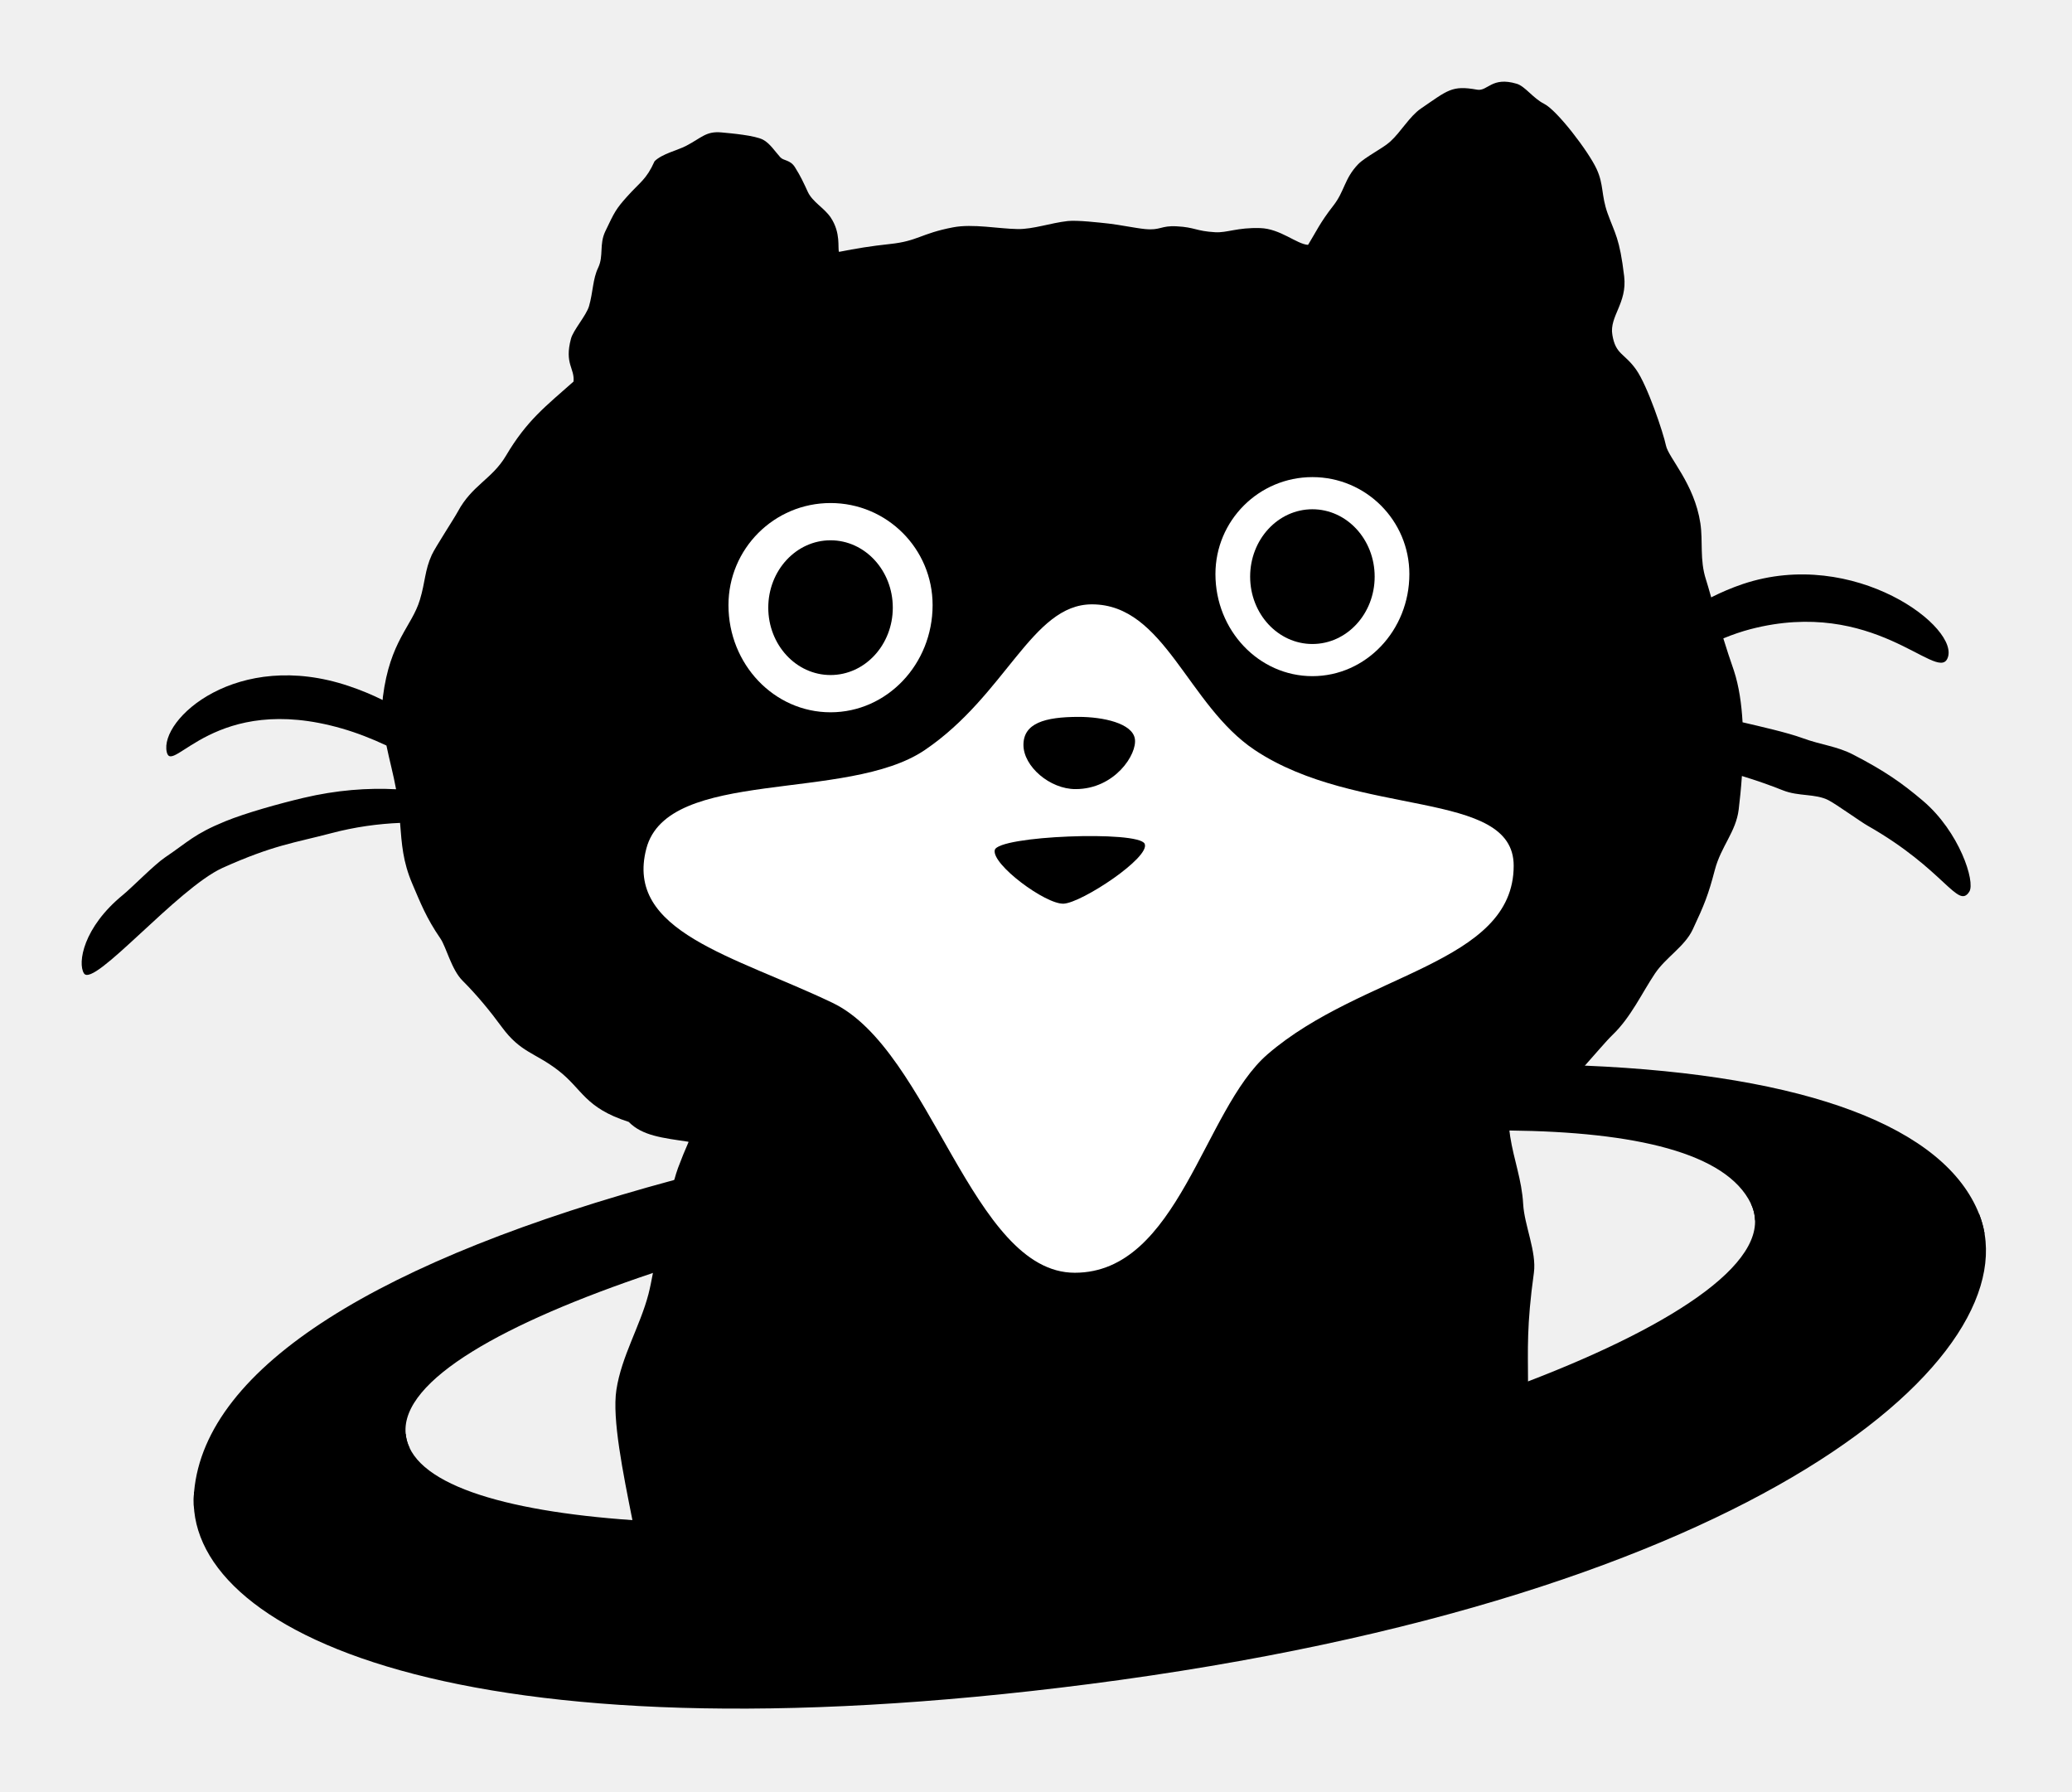
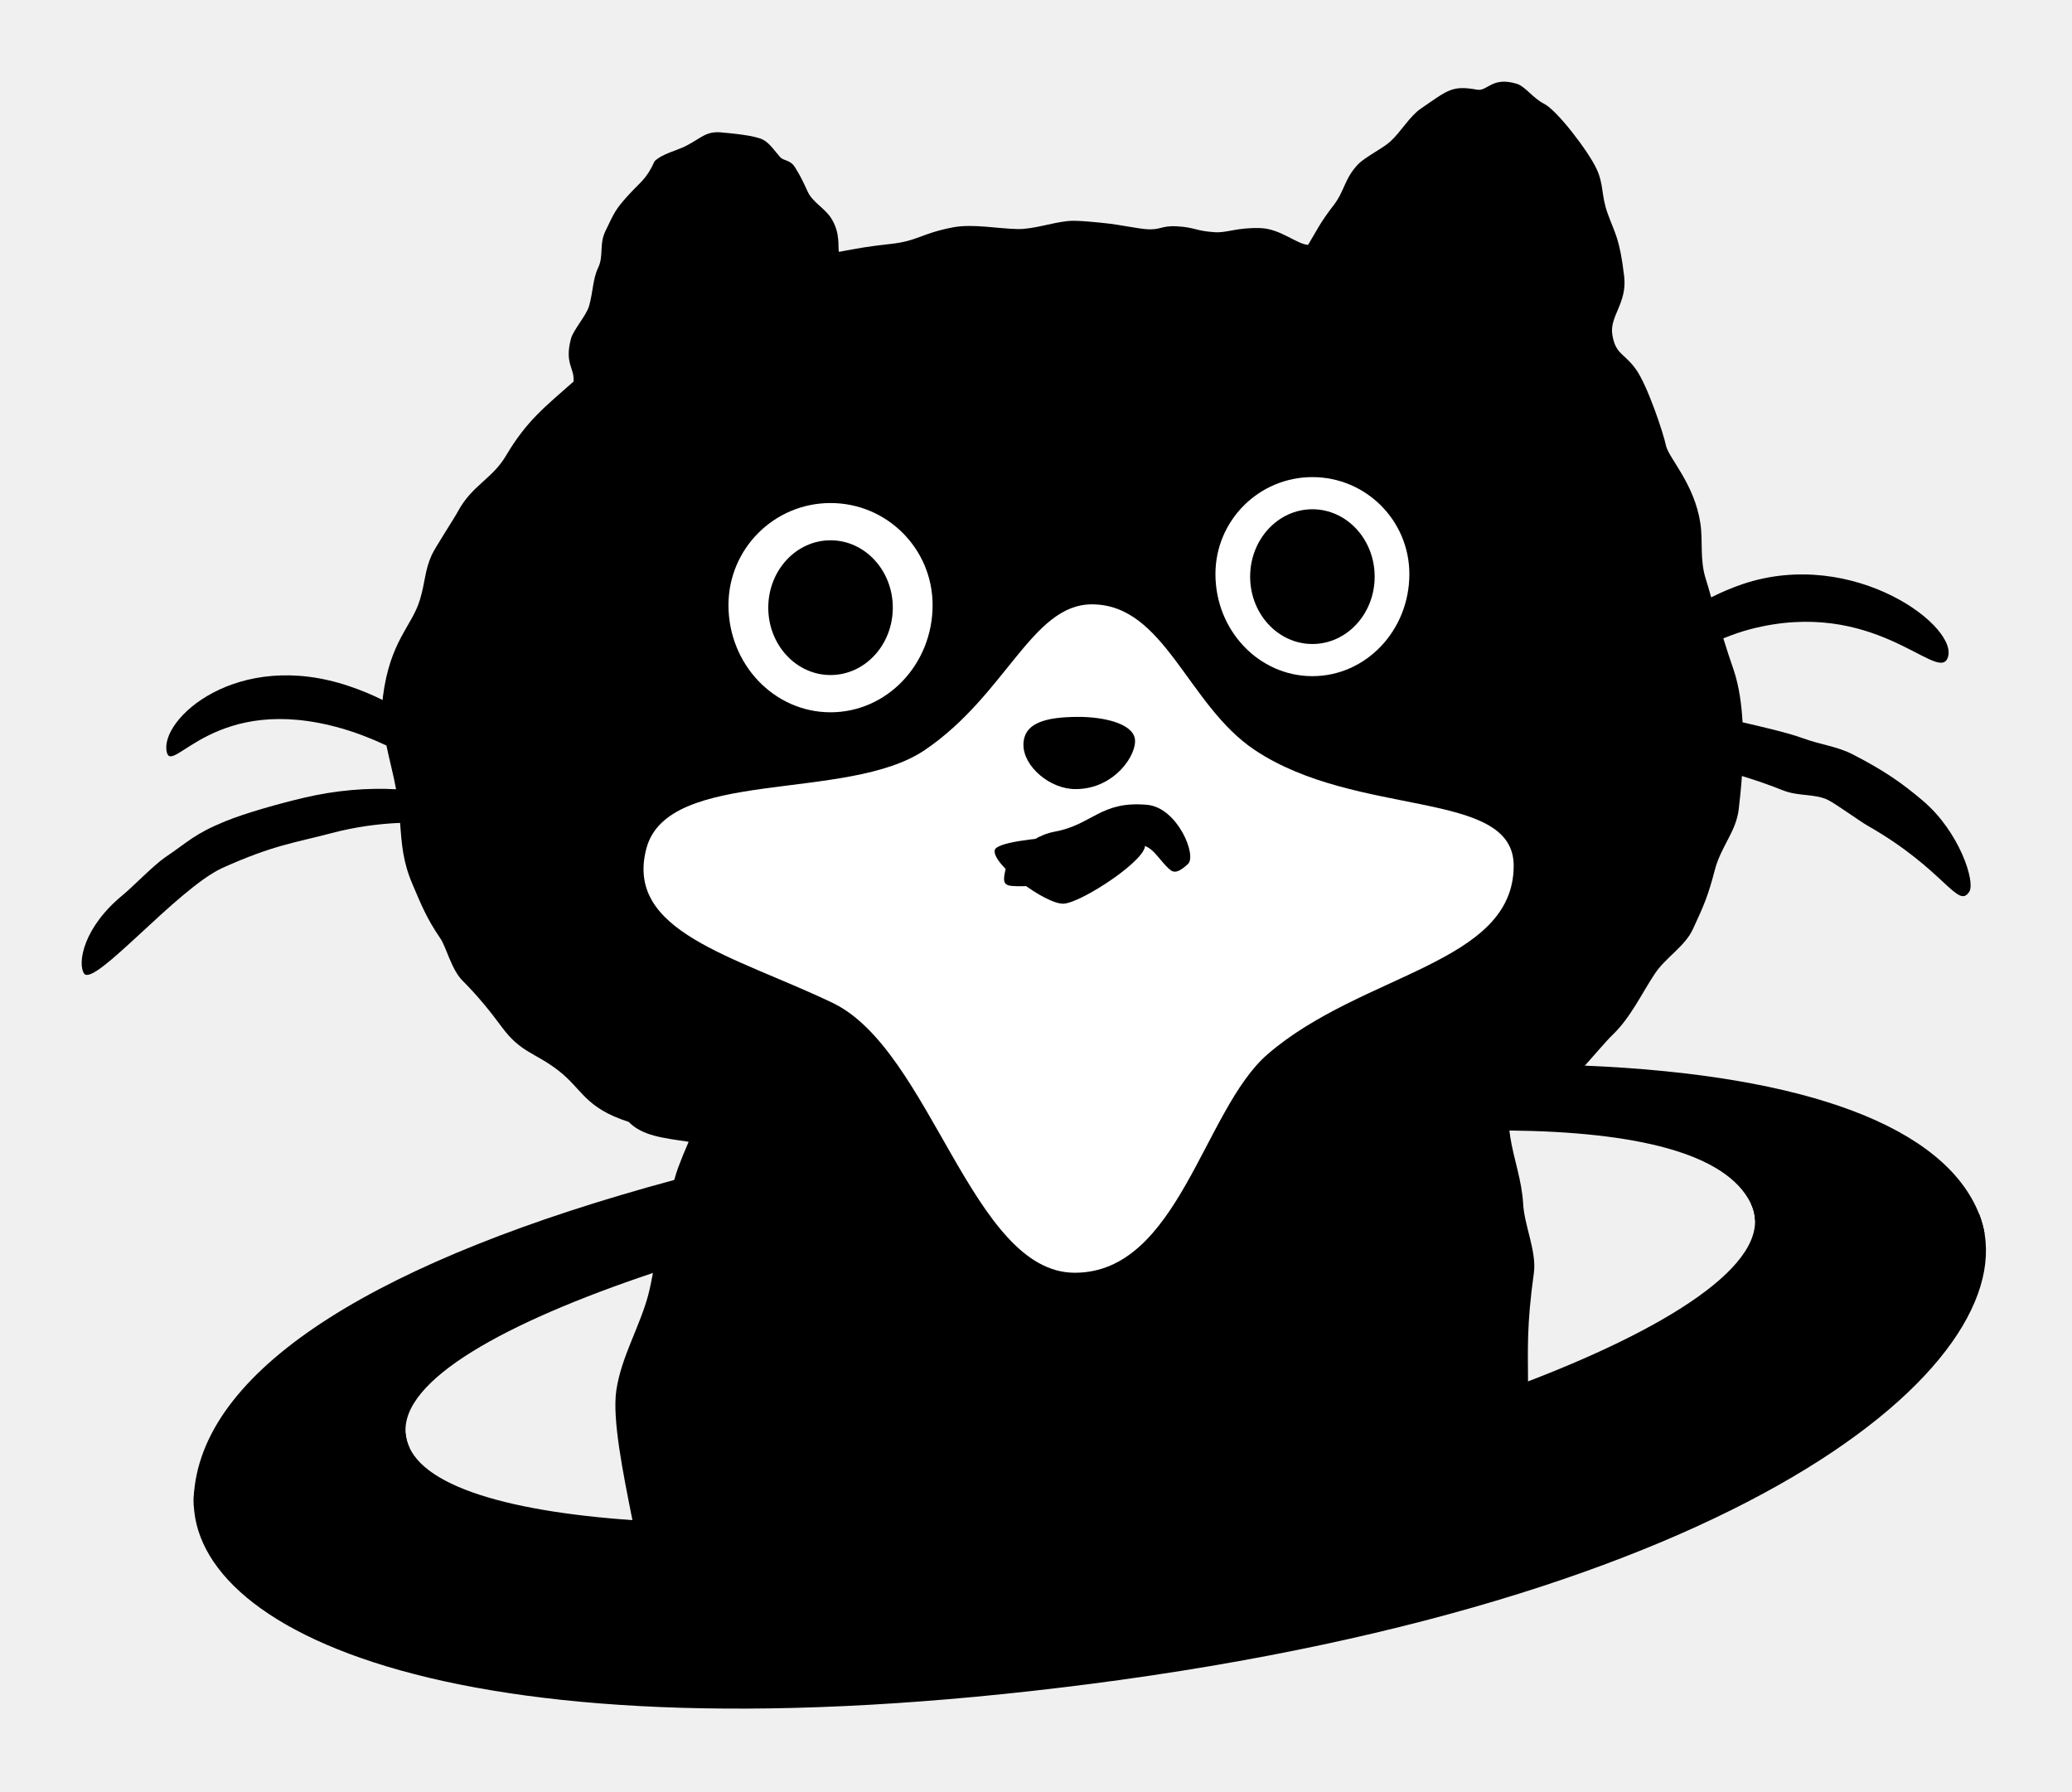
<svg xmlns="http://www.w3.org/2000/svg" viewBox="0 0 406 351" width="406" height="351">
  <style>
- @keyframes eye-l-pupil-s {
-   0% { d: path("M174.94 119.06C174.94 111.77 169.48 105.86 162.74 105.86C156 105.86 150.54 111.77 150.54 119.06C150.54 126.35 156 132.26 162.74 132.26C169.48 132.26 174.94 126.35 174.94 119.06Z"); }
-   100% { d: path("M173.74 123.06C173.74 120.06 166.74 118.06 162.74 117.06C158.74 116.06 152.74 112.06 152.74 114.06C151.74 123.06 155.74 132.06 162.74 132.06C169.74 132.06 173.74 128.06 173.74 123.06Z"); }
+ @keyframes eye-l-pupil-s-normal {
+   0% { opacity: 1; }
+   100% { opacity: 0; }
}
- @keyframes mouth-s {
-   0% { d: path("M224.29 165.32C223.68 164 216.5 163.61 209.38 163.9C202.27 164.18 195.24 165.15 194.92 166.55C194.28 169.34 204.85 177.2 208.4 177.06C211.95 176.91 225.5 167.96 224.29 165.32Z"); }
-   100% { d: path("M223 176C223 173 215 167 210 167C205 167 197 173 197 176C197 178 205 171 210 171C215 171 223 178 223 176Z"); }
+ @keyframes mouth-s-normal {
+   0% { opacity: 1; }
+   100% { opacity: 0; }
+ }
+ @keyframes mouth-s-angry {
+   0% { opacity: 0; }
+   100% { opacity: 1; }
}
</style>
  <g id="body" style="transform-box: view-box; transform-origin: 0px 0px">
    <g id="ring-back" style="transform-box: view-box; transform-origin: 0px 0px">
      <path d="M38.03 292.31C40.22 267.64 74.78 246.67 132.12 231.19C186 216 256 206 310.55 208.79C354.19 210.63 381.1 220.87 387.81 237.89C388.29 239.12 388.65 240.39 388.87 241.7L343.9 239.09C343.86 237.98 343.59 236.89 343.08 235.82C338.27 225.84 320.32 221.77 295.76 221.5C241 221 176 232 127.94 249.41C99.11 259.08 78.49 270.34 79.49 280.92C79.58 281.89 79.84 282.83 80.27 283.71L38.01 295.56C37.93 294.48 37.93 293.39 38.03 292.31Z" fill="#000000" />
    </g>
    <g id="torso" style="transform-box: view-box; transform-origin: 0px 0px">
      <path d="M310.55 208.79C266 201 180 201 131 213C131 218 132 222 134.94 223.71C134.23 225.33 133.53 227.02 132.85 228.85C132.58 229.58 132.35 230.37 132.12 231.19C130 238 129 244 127.94 249.41C127.67 250.86 127.39 252.28 127.06 253.57C125.43 259.82 121.78 265.74 120.78 272.31C119.91 277.97 122.09 288.62 123.92 297.84C125 306 126 314 128 318C176 318 256 300 299.41 292L299.41 270.66C299.4 264.41 299.12 259.74 300.56 249.37C301.12 245.26 298.69 240.08 298.46 235.92C298.19 231.14 296.63 227.27 295.92 222.7C295.86 222.31 295.81 221.91 295.76 221.5Z" fill="#000000" />
      <g id="head" style="transform-box: view-box; transform-origin: 0px 0px">
        <path d="M310.55 208.79C312.62 206.49 314.66 204.03 316.03 202.71C319.57 199.29 321.69 194.62 324.28 190.75C326.41 187.57 330.12 185.46 331.69 182.1C333.96 177.26 334.73 175.35 336.02 170.43C337.23 165.82 340.15 163 340.69 158.61C340.91 156.78 341.15 154.52 341.32 152.04C344.17 152.91 346.87 153.86 349.38 154.86C352.45 156.08 355.67 155.46 358.27 156.78C359.75 157.53 364.59 161.01 365.92 161.76C381.1 170.39 383.62 178.29 385.88 174.7C387.1 172.76 383.93 162.95 376.79 156.9C372.71 153.44 369.33 151.06 363.14 147.86C359.91 146.18 356.89 145.98 353.17 144.61C350.25 143.54 344.99 142.35 341.45 141.52C341.25 137.95 340.75 134.43 339.75 131.39C338.99 129.22 338.3 127.08 337.68 125.08C339.47 124.34 341.25 123.73 343.01 123.27C367.19 116.99 379.4 133.53 381.56 129.08C384.44 123.15 363.36 107.08 341.47 114.44C339.34 115.16 337.29 116.04 335.3 117.04C334.84 115.42 334.49 114.2 334.27 113.53C333.02 109.67 333.72 106.1 333.18 102.52C332 94.74 326.95 89.72 326.44 87.3C325.93 84.86 322.85 75.59 320.57 72.38C318.25 69.13 316.58 69.51 315.93 65.59C296 61 269 39 256.31 47.98C254.09 47.84 250.87 44.8 246.93 44.69C242.41 44.55 240.47 45.64 238.1 45.5C234.25 45.27 234.19 44.53 230.55 44.34C227.42 44.17 227.44 45.18 224.36 44.88C222.51 44.7 218.99 43.98 217.19 43.8C215.51 43.62 211.08 43.1 209.21 43.31C205.82 43.69 202.49 44.92 199.42 44.88C195.68 44.83 190.61 43.8 186.76 44.54C180.38 45.76 179.9 47.23 174.38 47.81C170.63 48.21 167.73 48.69 164.4 49.35C156 47 127 65 112.38 74.76C106.92 79.61 103.25 82.34 99.13 89.31C96.42 93.88 92.5 95.05 89.72 100.22C88.98 101.6 85.29 107.23 84.61 108.71C83.22 111.75 83.35 113.98 82.28 117.51C80.71 122.75 76.41 125.54 75.02 136.59C75 136.78 74.99 136.96 74.98 137.15C72.89 136.12 70.69 135.2 68.36 134.42C46.47 127.05 31.18 140.95 32.68 147.37C33.75 151.94 42.07 135.55 66.97 142.73C69.94 143.58 72.88 144.74 75.72 146.07C76.32 148.98 77.1 151.81 77.61 154.64C72.08 154.35 65.99 154.78 59.41 156.34C54.77 157.44 48.2 159.26 44.11 160.93C38.02 163.43 36.91 164.91 32.33 168C30.24 169.41 25.82 173.93 24.09 175.34C16.28 181.72 15.18 188.69 16.45 190.71C18.32 193.68 34.79 174.02 43.64 170.03C53.61 165.55 57.7 165.15 64.91 163.25C69.55 162.02 74.09 161.41 78.39 161.23C78.73 165.42 78.91 168.77 80.81 173.21C82.39 176.89 83.5 179.81 86.3 183.89C87.44 185.55 88.46 189.98 90.63 192.14C93.48 194.99 96.01 198.07 98.35 201.26C102.02 206.25 104.86 206.24 109.36 209.71C114.19 213.43 114.5 217.01 123.2 219.82C125.87 222.55 129.84 222.95 134.94 223.71C153 231 164 259 210 259C252 259 276 241 295.76 221.5L310.55 208.79Z" fill="#000000" />
        <g id="ear-l" style="transform-box: view-box; transform-origin: 0px 0px">
          <path d="M164.4 49.35C164.1 48.58 164.8 45.67 162.79 42.64C161.56 40.78 159.22 39.59 158.3 37.62C157.44 35.77 156.92 34.59 155.76 32.75C154.83 31.28 153.55 31.53 152.9 30.82C151.91 29.73 150.85 28.06 149.49 27.36C147.87 26.53 143.35 26.13 141.41 25.95C138.35 25.66 137.56 26.95 134.42 28.59C132.79 29.44 129.73 30.13 128.26 31.59C126.63 35.22 125.47 35.61 122.85 38.54C120.7 40.95 120.41 41.53 118.6 45.34C117.38 47.91 118.32 50.12 117.21 52.45C116.14 54.67 116.21 57.24 115.42 59.98C114.88 61.82 112.33 64.67 111.88 66.36C110.56 71.3 112.63 72.13 112.38 74.76C128 90 156 81 164.4 49.35Z" fill="#000000" />
        </g>
        <g id="ear-r" style="transform-box: view-box; transform-origin: 0px 0px">
          <path d="M315.93 65.59C315.33 61.97 318.87 59.4 318.25 54.15C317.36 46.62 316.46 45.84 315 41.79C313.71 38.16 314.29 36.21 312.84 33.09C311.23 29.63 305.11 21.62 302.58 20.35C300.38 19.24 298.83 16.89 297.19 16.41C292.27 14.94 291.52 17.94 289.43 17.57C284.47 16.68 283.73 17.65 278.42 21.27C276.19 22.8 274.53 25.82 272.39 27.76C270.99 29.04 267.46 30.79 266.13 32.17C263.4 35.01 263.49 37.44 261.27 40.28C258.62 43.67 257.86 45.46 256.31 47.98C273 70 294 84 315.93 65.59Z" fill="#000000" />
        </g>
        <g id="face" style="transform-box: view-box; transform-origin: 0px 0px">
          <path d="M245.86 146.95C232.68 138.17 228.23 118.41 213.96 118.41C202.21 118.41 197.17 136.13 181.22 146.95C166.04 157.26 130.85 150.31 126.65 166.26C122.36 182.58 143.81 187.25 163.12 196.48C182.43 205.72 190.45 249.37 210.6 249.37C230.91 249.37 235.8 217.42 248.38 206.56C266.85 190.61 296.6 188.93 296.6 169.62C296.6 154.51 266.01 160.38 245.86 146.95Z" fill="#ffffff" />
        </g>
        <g id="eye-l-white" style="transform-box: view-box; transform-origin: 0px 0px">
          <path d="M182.74 118.56C182.74 107.51 173.79 98.56 162.74 98.56C151.69 98.56 142.74 107.51 142.74 118.56C142.74 130.16 151.69 139.56 162.74 139.56C173.79 139.56 182.74 130.16 182.74 118.56Z" fill="#ffffff" />
        </g>
        <g id="eye-r-white" style="transform-box: view-box; transform-origin: 0px 0px">
          <path d="M276.16 112.48C276.16 101.99 267.65 93.48 257.16 93.48C246.67 93.48 238.16 101.99 238.16 112.48C238.16 123.53 246.67 132.48 257.16 132.48C267.65 132.48 276.16 123.53 276.16 112.48Z" fill="#ffffff" />
        </g>
        <g id="tear-l" style="transform-box: view-box; transform-origin: 0px 0px" />
        <g id="tear-r" style="transform-box: view-box; transform-origin: 0px 0px" />
        <g id="eye-l-pupil" style="transform-box: view-box; transform-origin: 0px 0px">
-           <path d="M174.94 119.06C174.94 111.77 169.48 105.86 162.74 105.86C156 105.86 150.54 111.77 150.54 119.06C150.54 126.35 156 132.26 162.74 132.26C169.48 132.26 174.94 126.35 174.94 119.06Z" fill="#000000" style="animation: eye-l-pupil-s 1s linear 1 forwards" />
+           <path d="M174.94 119.06C174.94 111.77 169.48 105.86 162.74 105.86C156 105.86 150.54 111.77 150.54 119.06C150.54 126.35 156 132.26 162.74 132.26C169.48 132.26 174.94 126.35 174.94 119.06Z" fill="#000000" style="animation: eye-l-pupil-s-normal 1s linear 1 forwards" />
        </g>
        <g id="eye-r-pupil" style="transform-box: view-box; transform-origin: 0px 0px">
          <path d="M269.36 112.98C269.36 105.69 263.9 99.78 257.16 99.78C250.42 99.78 244.96 105.69 244.96 112.98C244.96 120.27 250.42 126.18 257.16 126.18C263.9 126.18 269.36 120.27 269.36 112.98Z" fill="#000000" />
        </g>
        <g id="nose" style="transform-box: view-box; transform-origin: 0px 0px">
          <path d="M210.76 154.61C218.43 154.61 222.88 147.76 222.37 144.74C221.87 141.72 216.2 140.46 211.35 140.46C204.68 140.46 200.54 141.72 200.54 145.95C200.54 150.18 205.74 154.63 210.76 154.61Z" fill="#000000" />
        </g>
        <g id="mouth" style="transform-box: view-box; transform-origin: 0px 0px">
-           <path d="M224.29 165.32C223.68 164 216.5 163.61 209.38 163.9C202.27 164.18 195.24 165.15 194.92 166.55C194.28 169.34 204.85 177.2 208.4 177.06C211.95 176.91 225.5 167.96 224.29 165.32Z" fill="#000000" style="animation: mouth-s 1s linear 1 forwards" />
+           <path d="M224.29 165.32C223.68 164 216.5 163.61 209.38 163.9C202.27 164.18 195.24 165.15 194.92 166.55C194.28 169.34 204.85 177.2 208.4 177.06C211.95 176.91 225.5 167.96 224.29 165.32Z" fill="#000000" style="animation: mouth-s-normal 1s linear 1 forwards" />
+           <path d="M224.78 157.69C215.69 156.86 214.05 161.59 206.7 162.94C200.56 164.06 197.12 169.97 197.12 169.97C196.2 173.68 196.82 173.64 200.53 173.64C204.24 173.64 206.23 169.8 210.36 168.87C214.5 167.94 220.92 163.29 225.29 166.26C226.61 167.17 228.13 169.63 229.46 170.55C230.56 171.32 231.92 170.04 232.76 169.3C234.61 167.68 230.73 158.23 224.78 157.69Z" fill="#000000" style="animation: mouth-s-angry 1s linear 1 forwards" />
        </g>
      </g>
    </g>
    <g id="ring-front" style="transform-box: view-box; transform-origin: 0px 0px">
      <path d="M38.03 292.31C35.62 319.4 89.69 345.91 213.53 329.95C344.58 313.05 398.57 265.21 387.81 237.89L343.08 235.82C348.22 246.49 328.66 259.44 299.41 270.66C246 292 176 302 123.92 297.84C98.44 296.06 80.4 290.67 79.49 280.92Z" fill="#000000" />
    </g>
    <g id="ring-gap-l" style="transform-box: view-box; transform-origin: 0px 0px" />
    <g id="ring-gap-r" style="transform-box: view-box; transform-origin: 0px 0px" />
  </g>
</svg>
